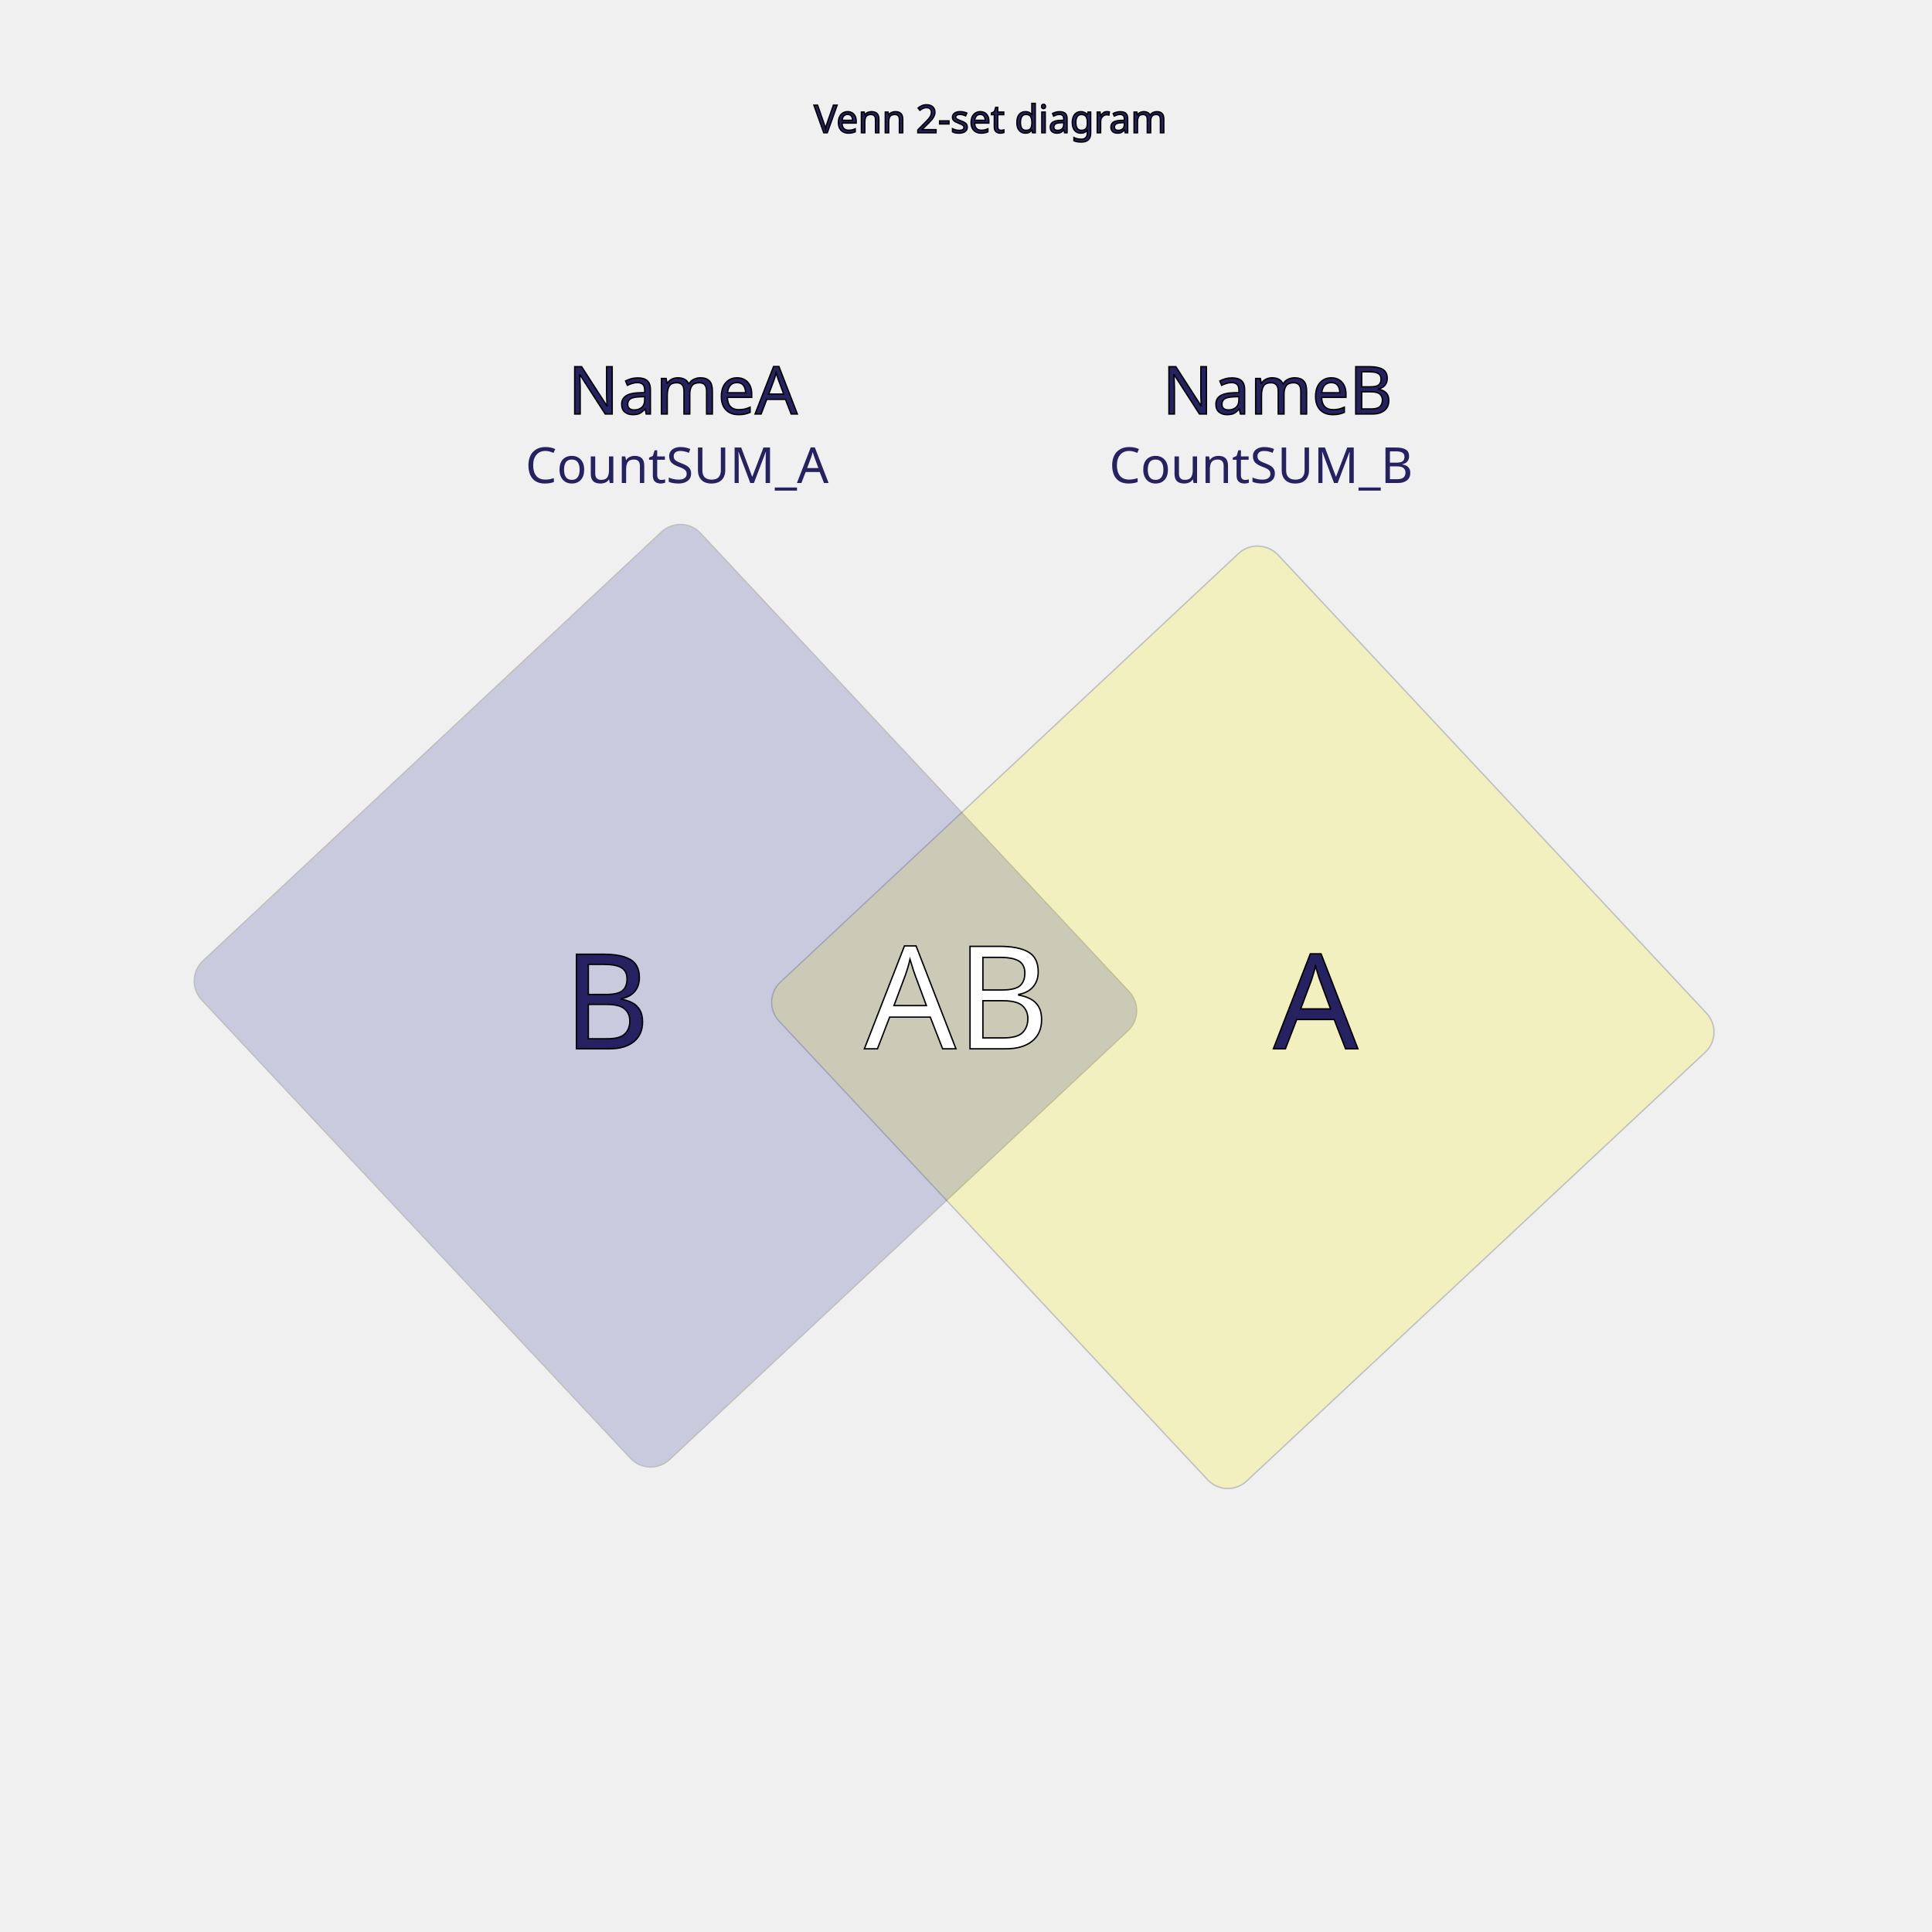
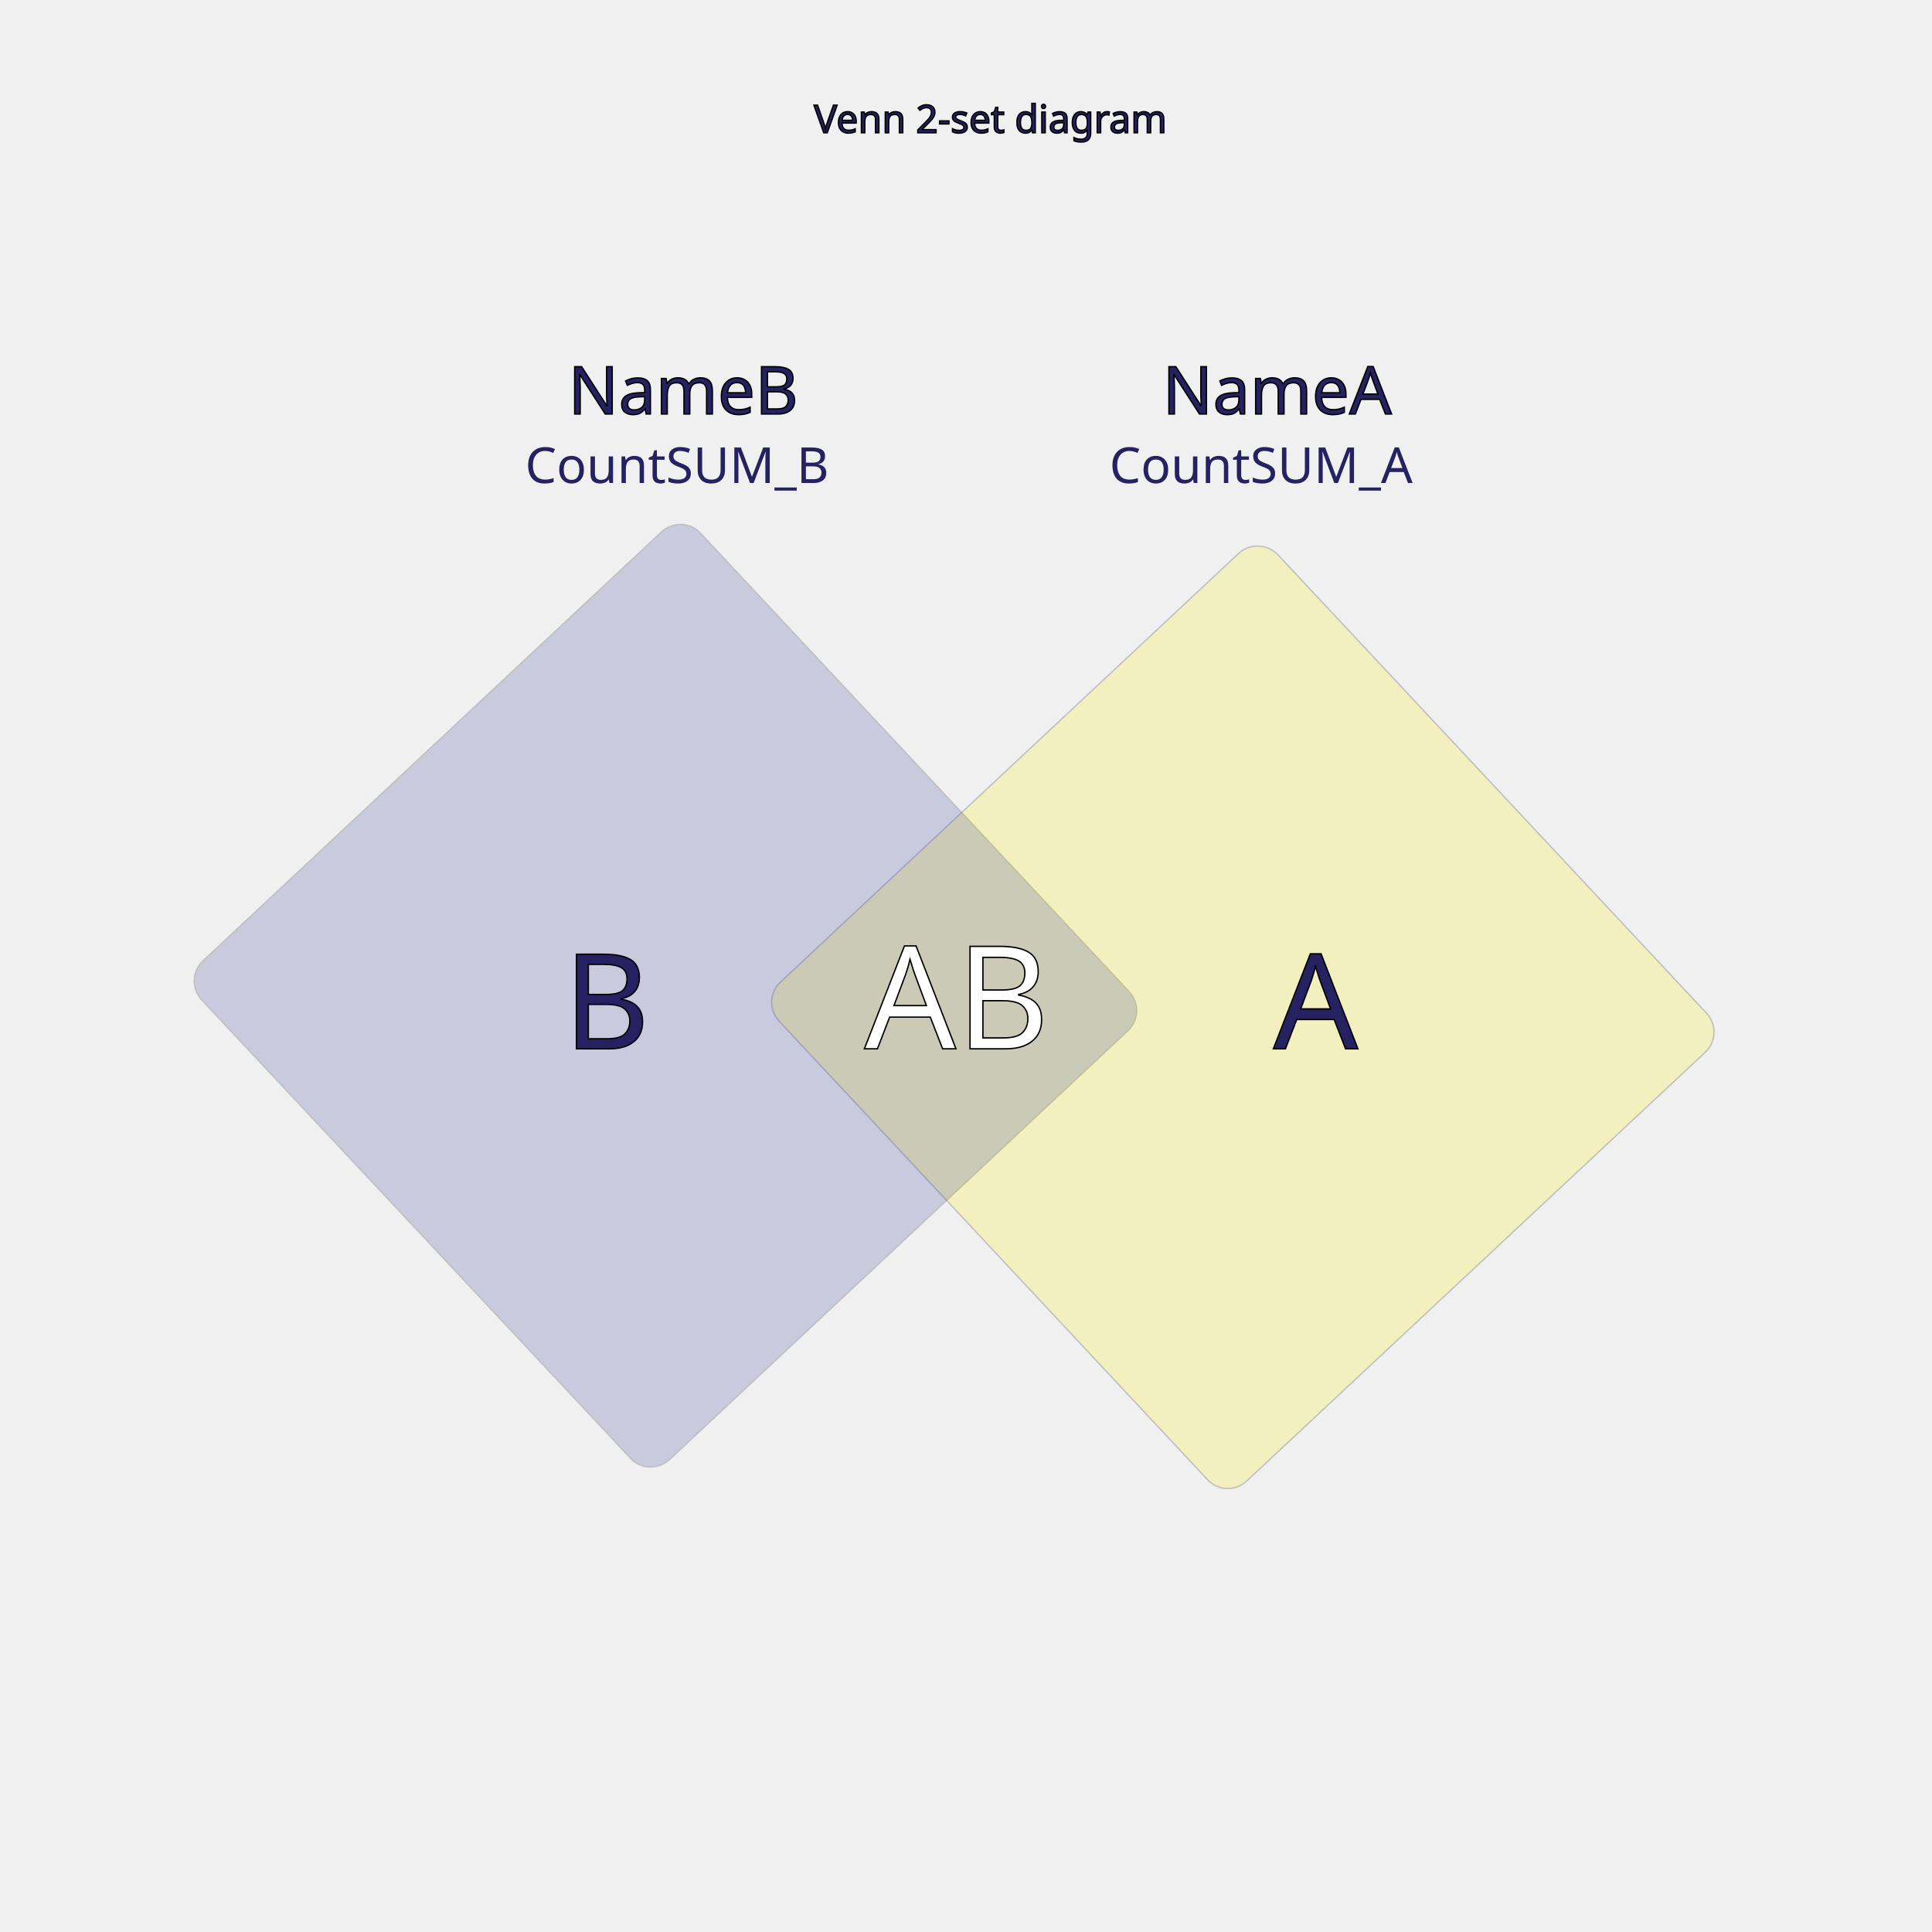
<svg xmlns="http://www.w3.org/2000/svg" version="1.1" x="0px" y="0px" style="enable-background:new 0 0 700 700;" xml:space="preserve" viewBox="0 0 700 700">
  <g id="Shapes">
    <path id="ShapeA" style="opacity:0.2;fill:#FFF200;stroke:#000000;stroke-width:0.5;stroke-miterlimit:10;font-family:'Tahoma';font-size:14" d="M476,166l155.3,166.1c3.8,4.1,3.6,10.4-.5,14.2l-166.1,155.3c-4.1,3.8-10.4,3.6-14.2-.5l-155.2-166.1c-3.8-4.1-3.6-10.4.5-14.2l166-155.3c4.1-3.8,10.4-3.4,14.2.5Z" transform="translate(0.1,0) translate(0,0) translate(-2.4,-3.4) translate(-10.7,38.4)" />
    <path id="ShapeB" style="opacity:0.2;fill: #2E3192; stroke:#000000;stroke-width:0.5;stroke-miterlimit:10;font-family:'Tahoma';font-size:14;" d="M292.9,149.9l155.3,166.1c3.8,4.1,3.6,10.4-.5,14.2l-166,155.3c-4.1,3.8-10.4,3.6-14.2-.5l-155.3-166c-3.8-4.1-3.6-10.4.5-14.2l166-155.3c4.1-3.8,10.5-3.7,14.2.4Z" transform="translate(0,0) translate(-39.1,43.3)" />
  </g>
  <g id="Texts">
    <g id="Header">
      <text id="Title" transform="matrix(1 0 0 1 294.9 48.1)" style="fill:#262262;stroke:#000000;stroke-width:0.5;stroke-miterlimit:10;font-family:'Tahoma';font-size:14;">Venn 2-set diagram</text>
    </g>
    <g id="Group_Names">
-       <text id="NameA" transform="matrix(1 0 0 1 205.9 150)" style="fill:#262262;stroke:#000000;stroke-width:0.5;stroke-miterlimit:10;font-family:'Tahoma';font-size:24;">NameA</text>
-       <text id="NameB" transform="matrix(1 0 0 1 421.2 150)" style="fill:#262262;stroke:#000000;stroke-width:0.5;stroke-miterlimit:10;font-family:'Tahoma';font-size:24;">NameB</text>
+       <text id="NameA" transform="matrix(1 0 0 1 421.2 150)" style="fill:#262262;stroke:#000000;stroke-width:0.5;stroke-miterlimit:10;font-family:'Tahoma';font-size:24;">NameA</text>
+       <text id="NameB" transform="matrix(1 0 0 1 205.9 150)" style="fill:#262262;stroke:#000000;stroke-width:0.5;stroke-miterlimit:10;font-family:'Tahoma';font-size:24;">NameB</text>
    </g>
    <g id="Group_Values">
      <text id="Count_A" transform="matrix(1 0 0 1 476.7 380)" style="fill:#262262;stroke:#000000;stroke-width:0.5;stroke-miterlimit:10;font-family:'Tahoma';font-size:48;text-anchor:middle;">A</text>
      <text id="Count_B" transform="matrix(1 0 0 1 219.8 380)" style="fill:#262262;stroke:#000000;stroke-width:0.5;stroke-miterlimit:10;font-family:'Tahoma';font-size:48;text-anchor:middle;">B</text>
      <text id="Count_AB" transform="matrix(1 0 0 1 346.7 380)" style="fill:#FFFFFF;stroke:#000000;stroke-width:0.5;stroke-miterlimit:10;font-family:'Tahoma';font-size:52;text-anchor:middle">AB</text>
    </g>
    <g id="Group_CountSums">
-       <text id="CountSUM_A" transform="matrix(1 0 0 1 245.3 175)" style="fill:#262262;font-family:'Tahoma';font-size:18;text-anchor:middle;">CountSUM_A</text>
-       <text id="CountSUM_B" transform="matrix(1 0 0 1 456.9 175)" style="fill:#262262;font-family:'Tahoma';font-size:18;text-anchor:middle;">CountSUM_B</text>
+       <text id="CountSUM_A" transform="matrix(1 0 0 1 456.9 175)" style="fill:#262262;font-family:'Tahoma';font-size:18;text-anchor:middle;">CountSUM_A</text>
+       <text id="CountSUM_B" transform="matrix(1 0 0 1 245.3 175)" style="fill:#262262;font-family:'Tahoma';font-size:18;text-anchor:middle;">CountSUM_B</text>
    </g>
  </g>
  <g id="Group_Bullets" style="display:none;">
    <circle id="BulletA" style="opacity:0.2;fill:#FFF200;stroke:#010101;stroke-width:2;" cx="59.2" cy="120.5" r="6.9" />
    <circle id="BulletB" style="opacity:0.2;fill:#2E3192;stroke:#010101;stroke-width:2;" cx="59.2" cy="139.2" r="6.9" />
  </g>
</svg>
